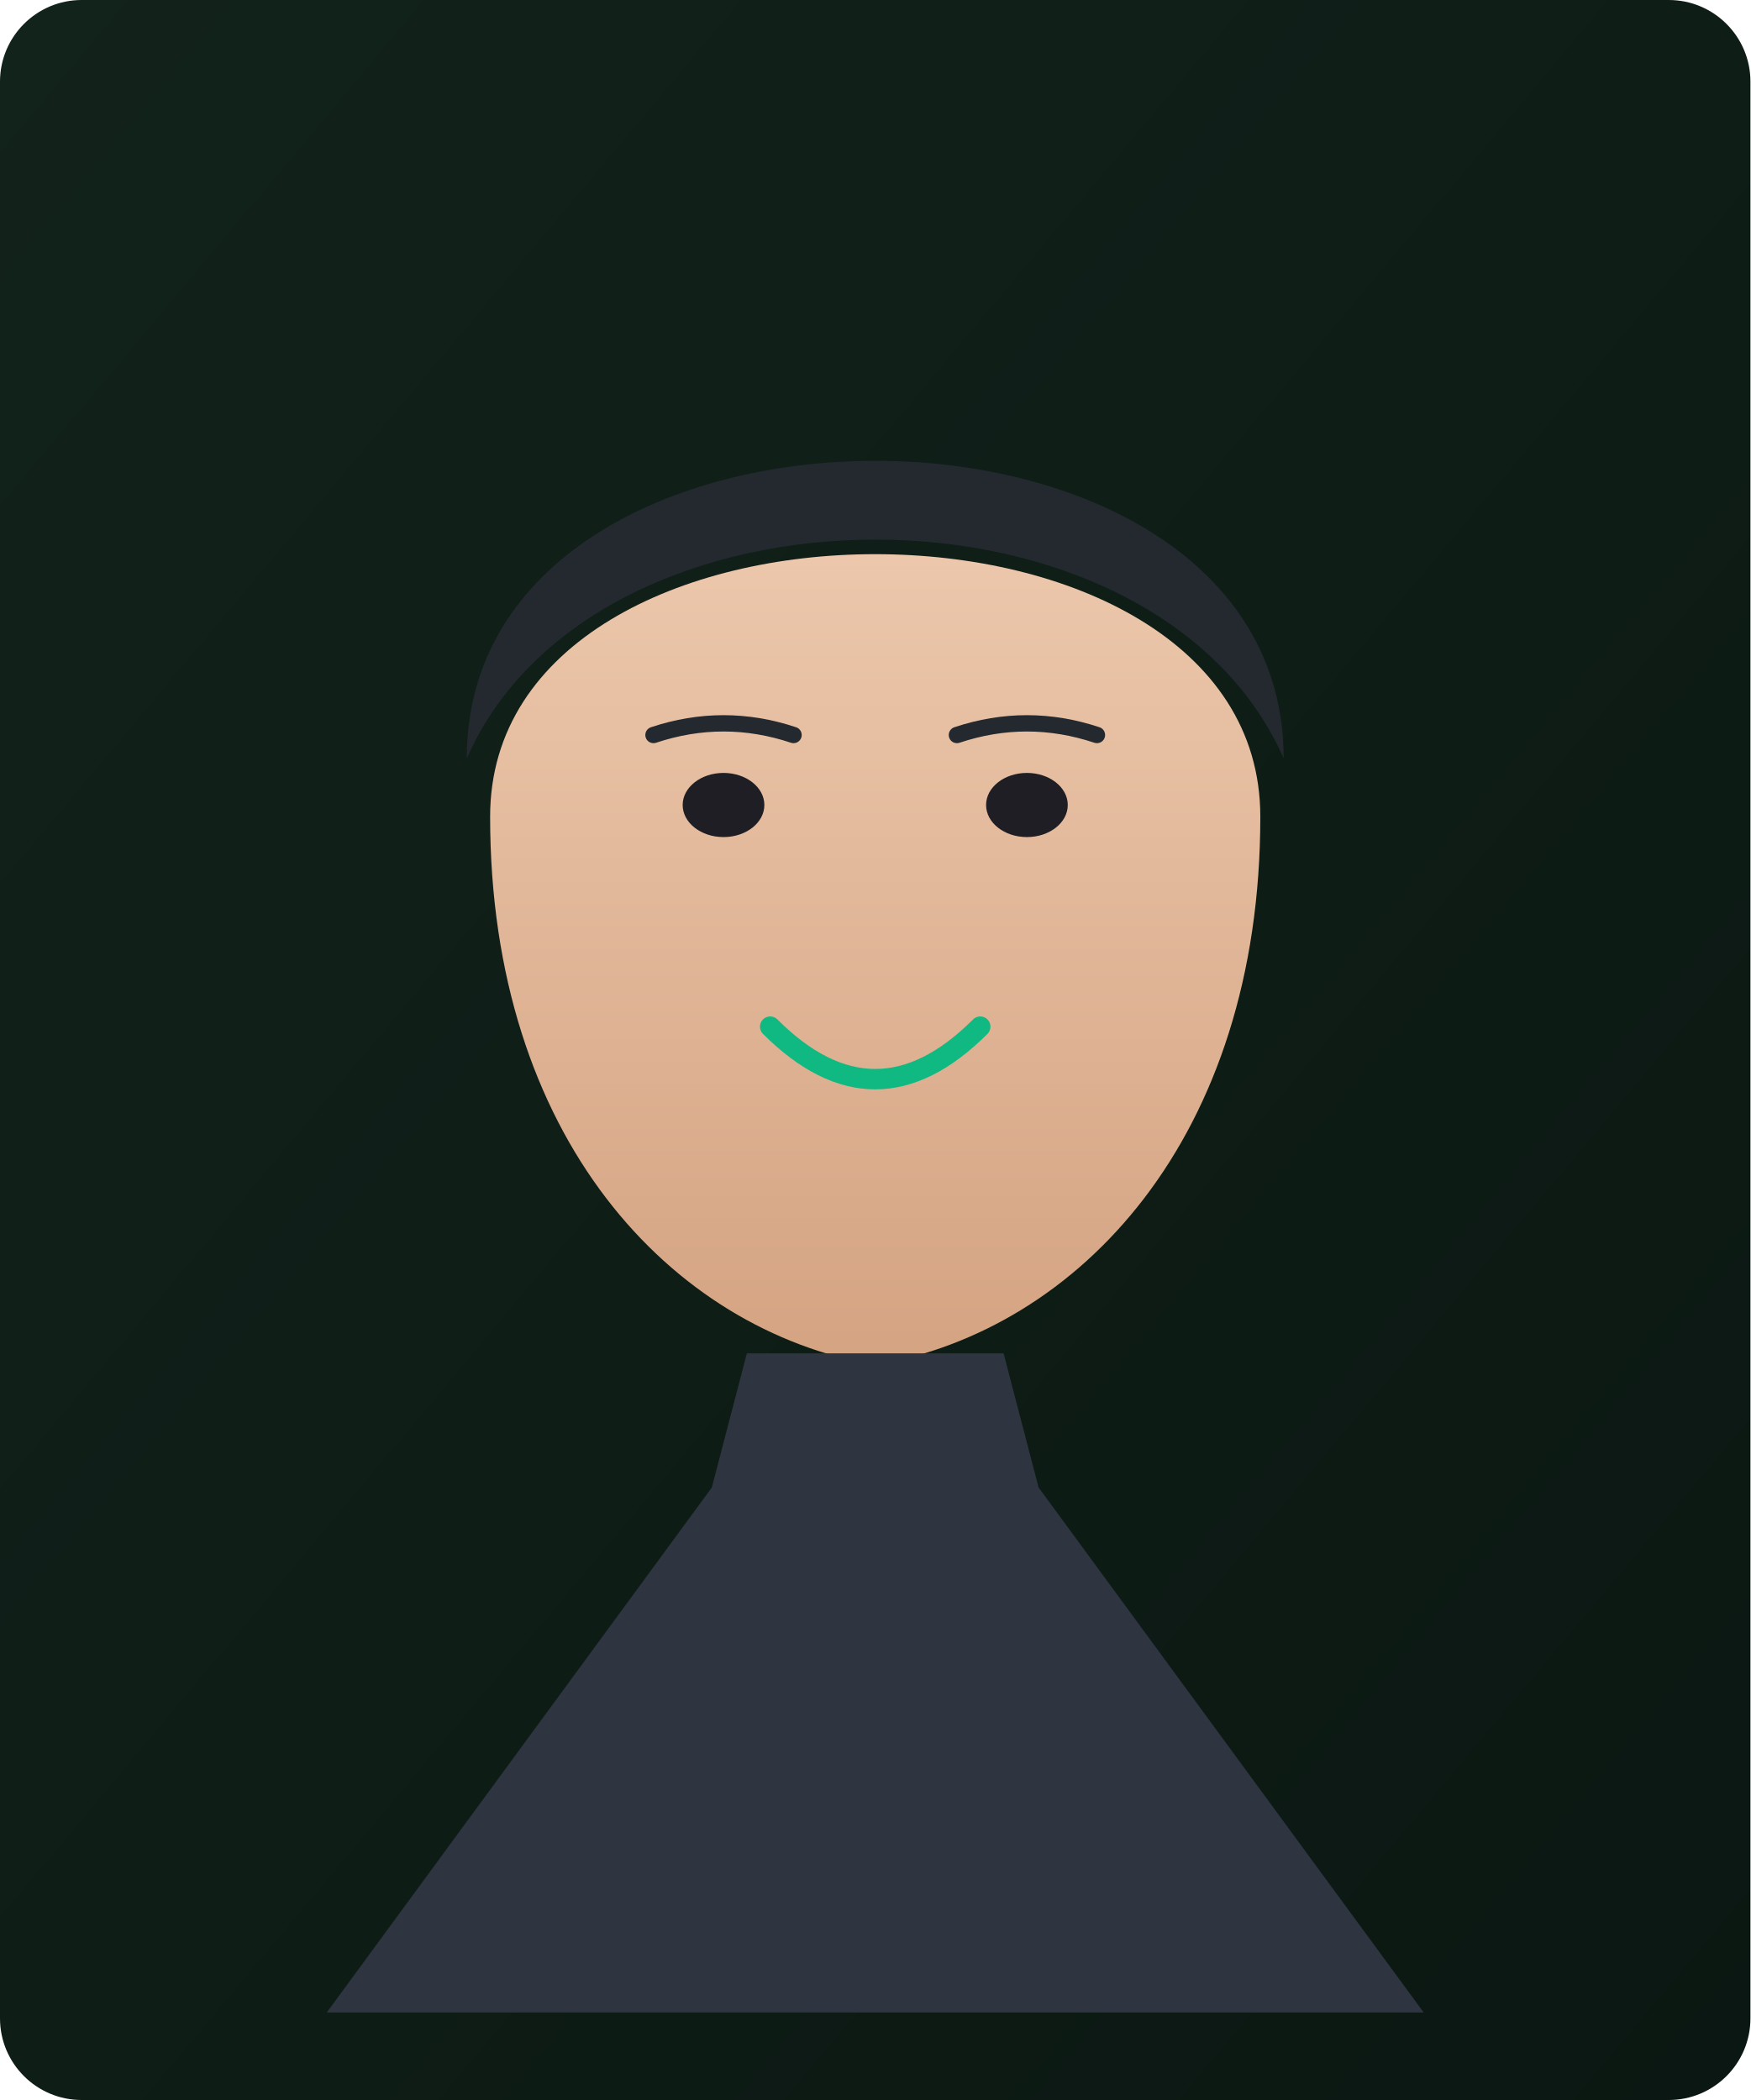
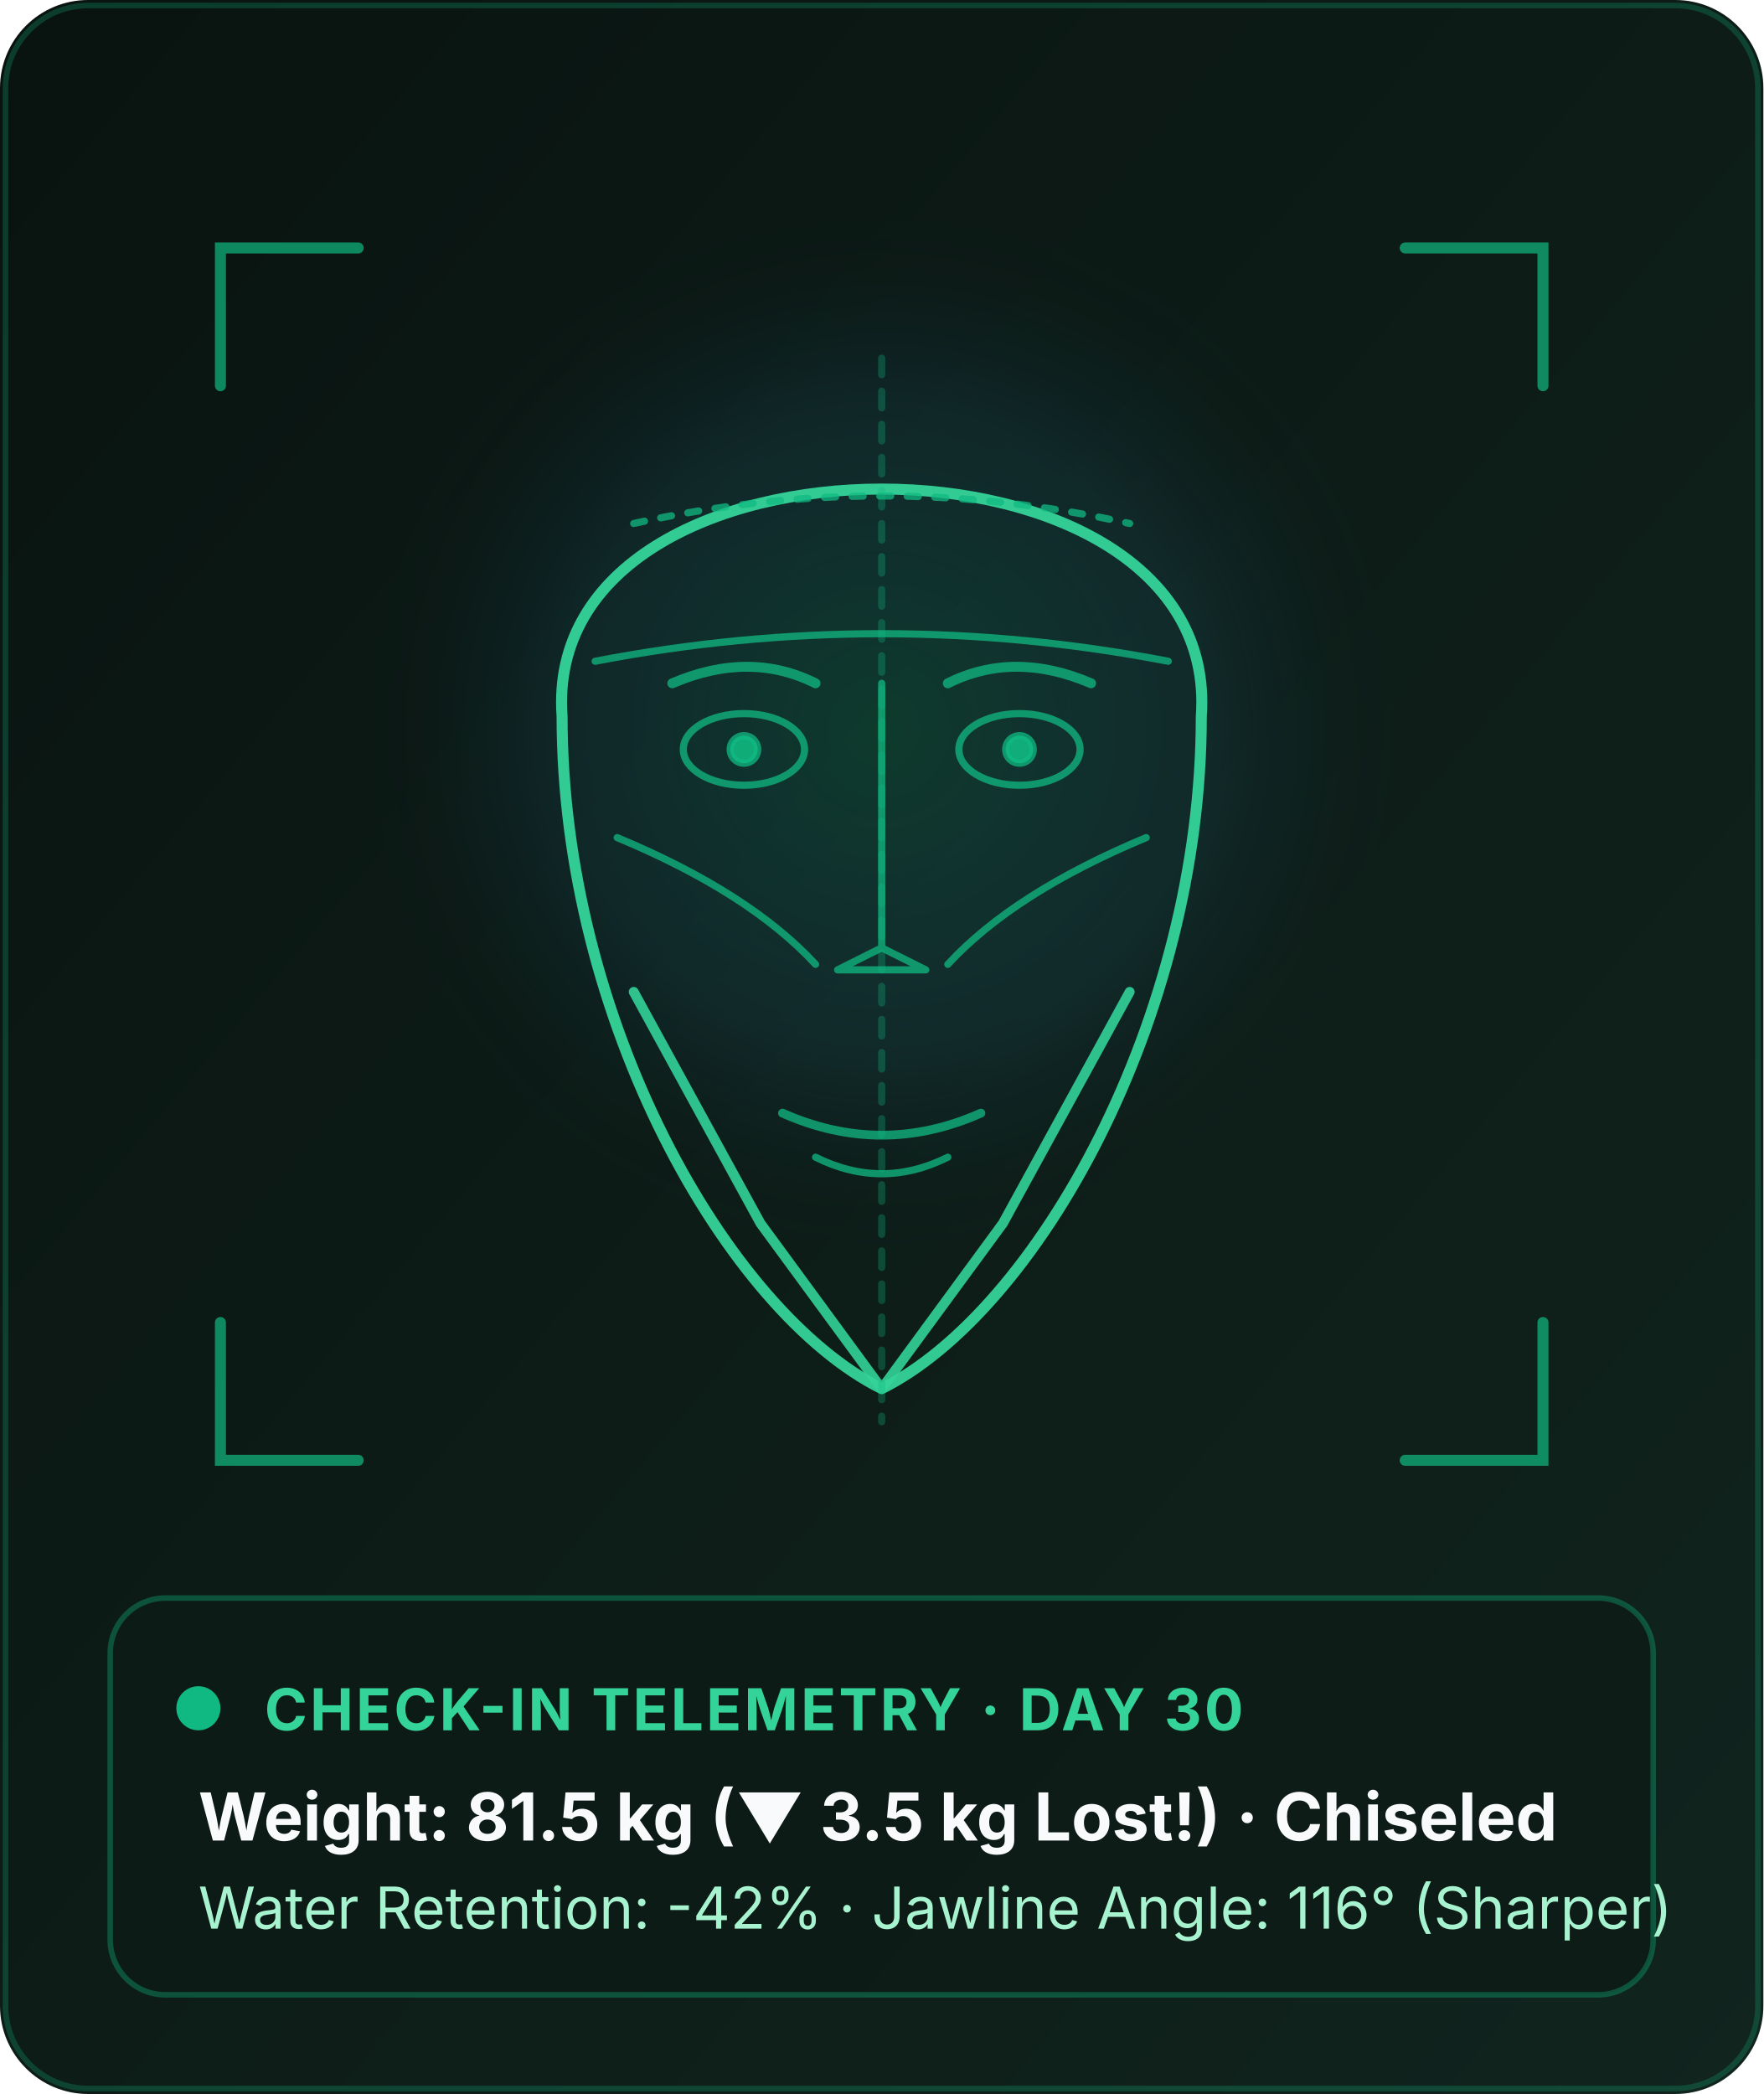
- <svg xmlns="http://www.w3.org/2000/svg" viewBox="0 0 300 360" width="100%" height="100%">
+ <svg xmlns="http://www.w3.org/2000/svg" viewBox="0 0 320 380" width="100%" height="100%">
  <defs>
-     <linearGradient id="bg2" x1="0%" y1="0%" x2="100%" y2="100%">
-       <stop offset="0%" stop-color="#12231b" />
-       <stop offset="100%" stop-color="#0b1712" />
+     <linearGradient id="faceBg2" x1="0%" y1="0%" x2="100%" y2="100%">
+       <stop offset="0%" stop-color="#091310" />
+       <stop offset="50%" stop-color="#0d1c17" />
+       <stop offset="100%" stop-color="#11241e" />
    </linearGradient>
-     <linearGradient id="faceGrad2" x1="0%" y1="0%" x2="0%" y2="100%">
-       <stop offset="0%" stop-color="#ecc7ab" />
-       <stop offset="100%" stop-color="#d4a382" />
+     <radialGradient id="meshGlow2" cx="50%" cy="42%" r="45%">
+       <stop offset="0%" stop-color="rgba(16, 185, 129, 0.2)" />
+       <stop offset="60%" stop-color="rgba(56, 189, 248, 0.08)" />
+       <stop offset="100%" stop-color="transparent" />
+     </radialGradient>
+     <linearGradient id="scanBeam2" x1="0%" y1="0%" x2="100%" y2="0%">
+       <stop offset="0%" stop-color="transparent" />
+       <stop offset="50%" stop-color="rgba(16, 185, 129, 0.9)" />
+       <stop offset="100%" stop-color="transparent" />
    </linearGradient>
  </defs>
-   <rect width="300" height="360" rx="14" fill="url(#bg2)" />
-   <path d="M84 140 C84 80, 216 80, 216 140 C216 195, 185 228, 150 234 C115 228, 84 195, 84 140 Z" fill="url(#faceGrad2)" />
-   <path d="M80 130 C80 62, 220 62, 220 130 C198 80, 102 80, 80 130 Z" fill="#24292f" />
-   <ellipse cx="124" cy="138" rx="7" ry="5.5" fill="#1e1e24" />
-   <ellipse cx="176" cy="138" rx="7" ry="5.5" fill="#1e1e24" />
-   <path d="M112 126 Q124 122 136 126" stroke="#24292f" stroke-width="2.8" stroke-linecap="round" fill="none" />
-   <path d="M164 126 Q176 122 188 126" stroke="#24292f" stroke-width="2.8" stroke-linecap="round" fill="none" />
-   <path d="M132 176 Q150 194 168 176" stroke="#10b981" stroke-width="3.5" fill="none" stroke-linecap="round" />
-   <path d="M128 232 L122 255 L56 345 L244 345 L178 255 L172 232 Z" fill="#2e3440" />
+   <rect width="320" height="380" rx="16" fill="url(#faceBg2)" />
+   <rect x="1" y="1" width="318" height="378" rx="15" fill="none" stroke="rgba(16, 185, 129, 0.25)" stroke-width="1" />
+   <circle cx="160" cy="150" r="110" fill="url(#meshGlow2)" />
+   <path d="M40 70 V45 H65" stroke="rgba(16, 185, 129, 0.7)" stroke-width="2" stroke-linecap="round" fill="none" />
+   <path d="M280 70 V45 H255" stroke="rgba(16, 185, 129, 0.7)" stroke-width="2" stroke-linecap="round" fill="none" />
+   <path d="M40 240 V265 H65" stroke="rgba(16, 185, 129, 0.7)" stroke-width="2" stroke-linecap="round" fill="none" />
+   <path d="M280 240 V265 H255" stroke="rgba(16, 185, 129, 0.7)" stroke-width="2" stroke-linecap="round" fill="none" />
+   <g id="biometric-mesh-current" stroke="rgba(16, 185, 129, 0.75)" stroke-width="1.3" fill="none" stroke-linecap="round" stroke-linejoin="round">
+     <path d="M102 130 C98 75, 222 75, 218 130 C218 185, 188 238, 160 252 C132 238, 102 185, 102 130 Z" stroke-width="2" stroke="rgba(52, 211, 153, 0.95)" />
+     <path d="M115 95 Q160 85 205 95" stroke-dasharray="2 3" />
+     <path d="M108 120 Q160 110 212 120" />
+     <path d="M122 124 Q136 118 148 124" stroke-width="1.8" />
+     <path d="M172 124 Q184 118 198 124" stroke-width="1.8" />
+     <ellipse cx="135" cy="136" rx="11" ry="6.5" />
+     <circle cx="135" cy="136" r="2.5" fill="rgba(16, 185, 129, 0.9)" />
+     <ellipse cx="185" cy="136" rx="11" ry="6.5" />
+     <circle cx="185" cy="136" r="2.5" fill="rgba(16, 185, 129, 0.9)" />
+     <path d="M160 124 V172 L152 176 H168 L160 172" />
+     <path d="M112 152 Q136 162 148 175" />
+     <path d="M208 152 Q184 162 172 175" />
+     <path d="M115 180 L138 222 L160 252 L182 222 L205 180" stroke="rgba(52, 211, 153, 0.9)" stroke-width="1.8" />
+     <path d="M142 202 Q160 210 178 202" stroke-width="1.6" />
+     <path d="M148 210 Q160 216 172 210" />
+     <line x1="160" y1="65" x2="160" y2="258" stroke="rgba(16, 185, 129, 0.3)" stroke-dasharray="3 3" />
+   </g>
+   <line x1="45" y1="180" x2="275" y2="180" stroke="url(#scanBeam2)" stroke-width="2" />
+   <g transform="translate(20, 290)">
+     <rect width="280" height="72" rx="10" fill="rgba(13, 28, 22, 0.92)" stroke="rgba(16, 185, 129, 0.35)" stroke-width="1" />
+     <circle cx="16" cy="20" r="4" fill="#10b981" />
+     <text x="28" y="24" fill="#34d399" font-family="'JetBrains Mono', -apple-system, monospace" font-size="10.5" font-weight="700" letter-spacing="0.5">
+       CHECK-IN TELEMETRY · DAY 30
+     </text>
+     <text x="16" y="44" fill="#f8fafc" font-family="'Plus Jakarta Sans', -apple-system, sans-serif" font-size="12" font-weight="700">
+       Weight: 81.5 kg (▼ 3.5 kg Lost!) · Chiseled
+     </text>
+     <text x="16" y="60" fill="#a7f3d0" font-family="'Plus Jakarta Sans', -apple-system, sans-serif" font-size="10.5">
+       Water Retention: -42% · Jawline Angle: 116° (Sharper)
+     </text>
+   </g>
</svg>
